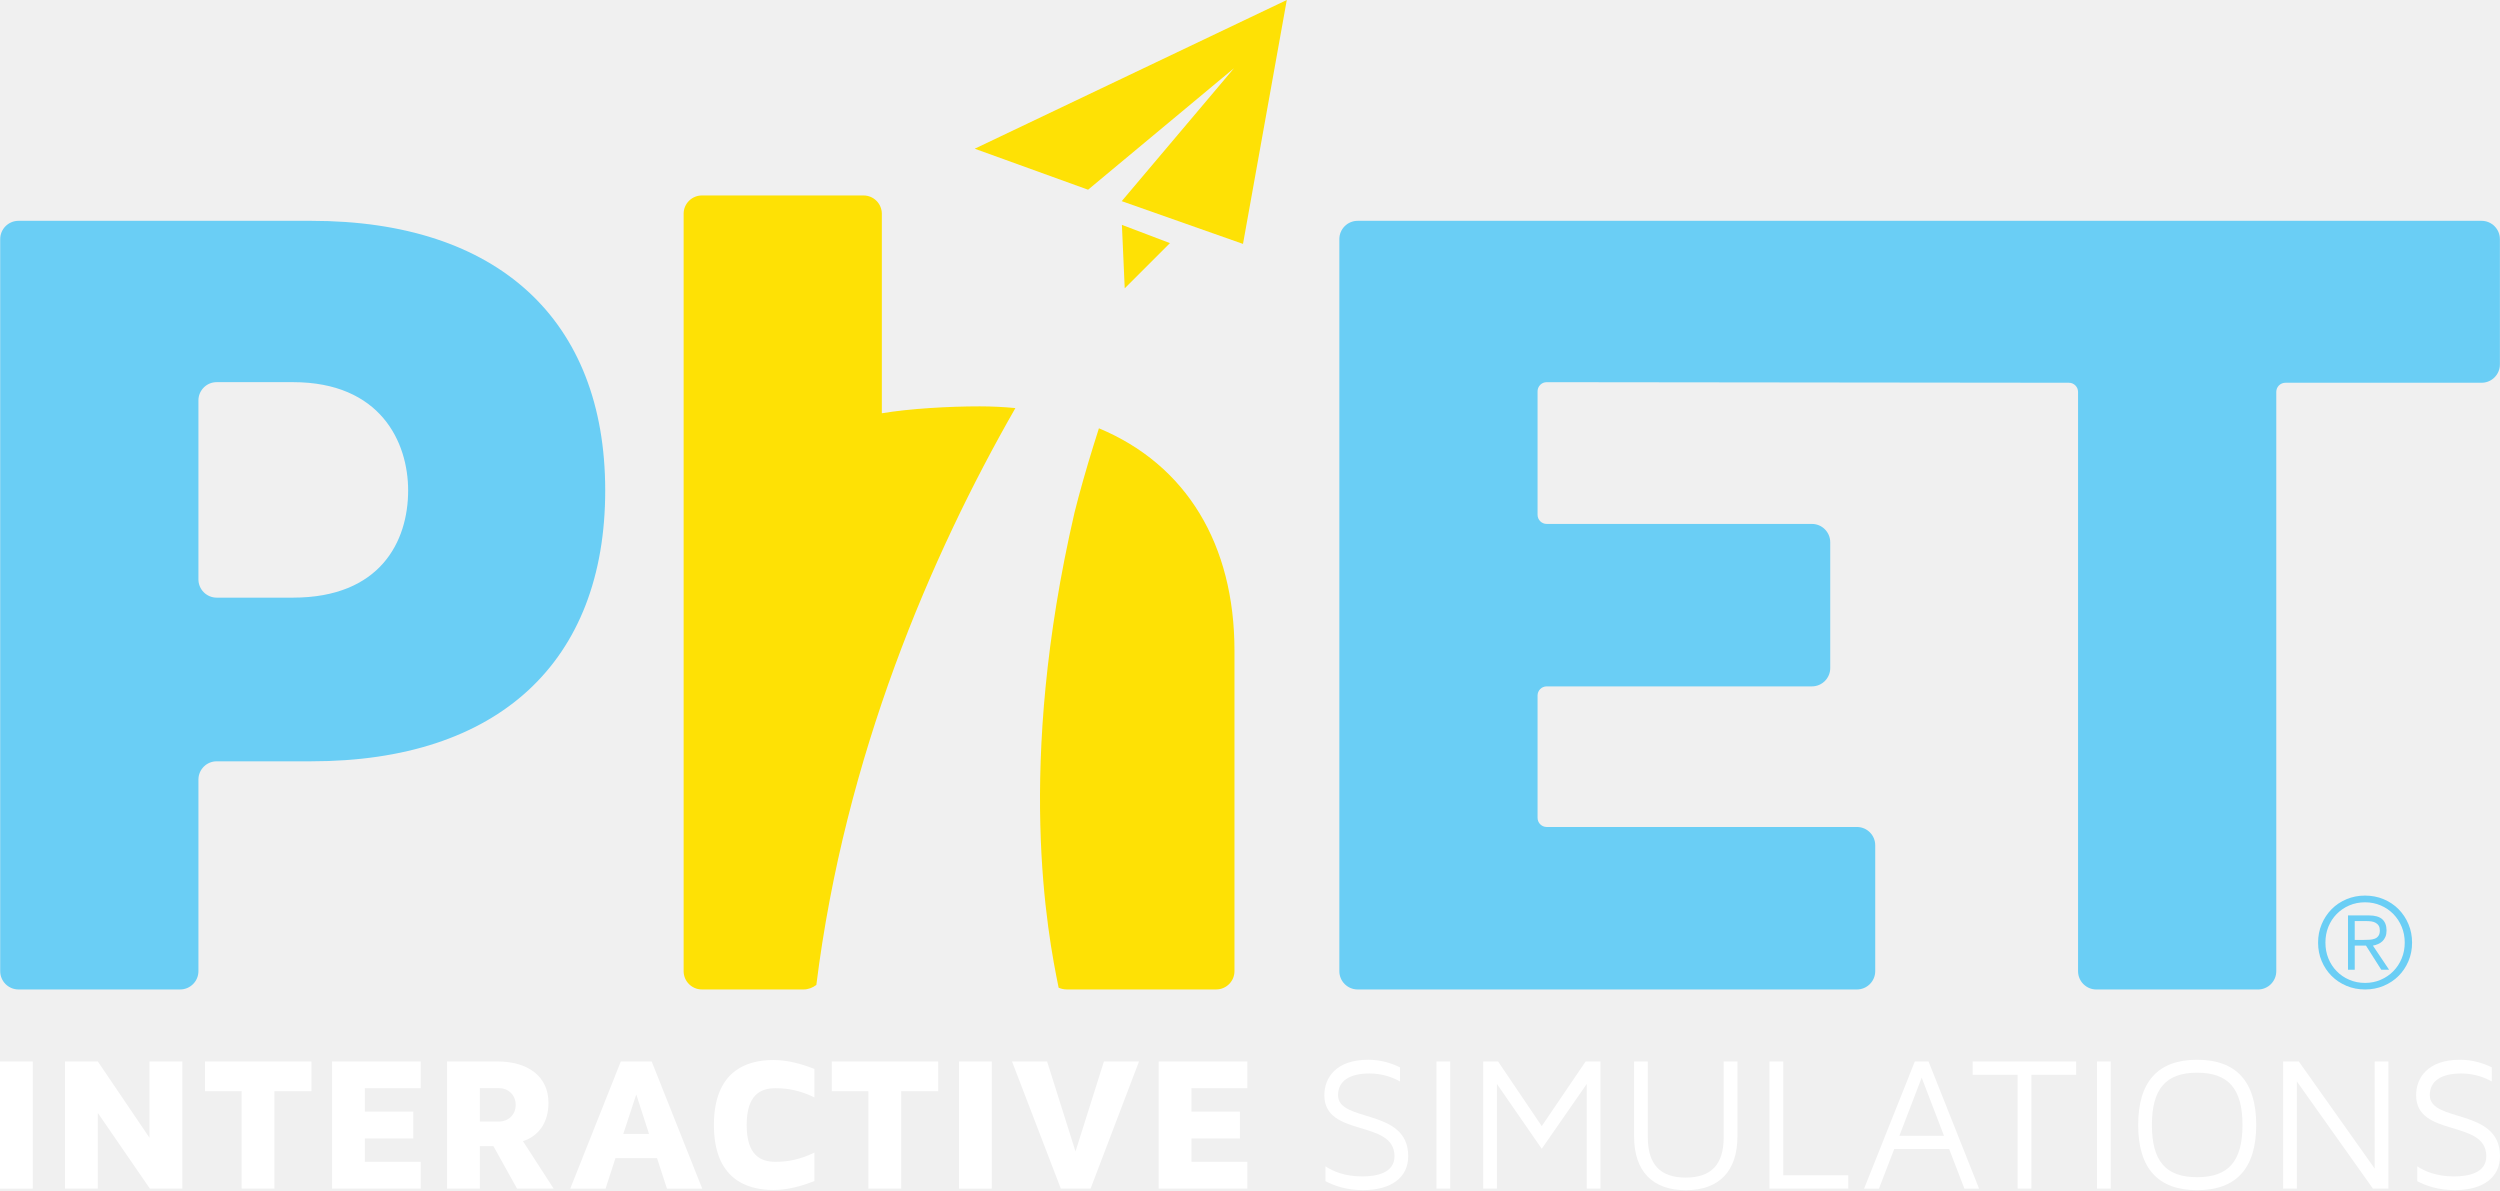
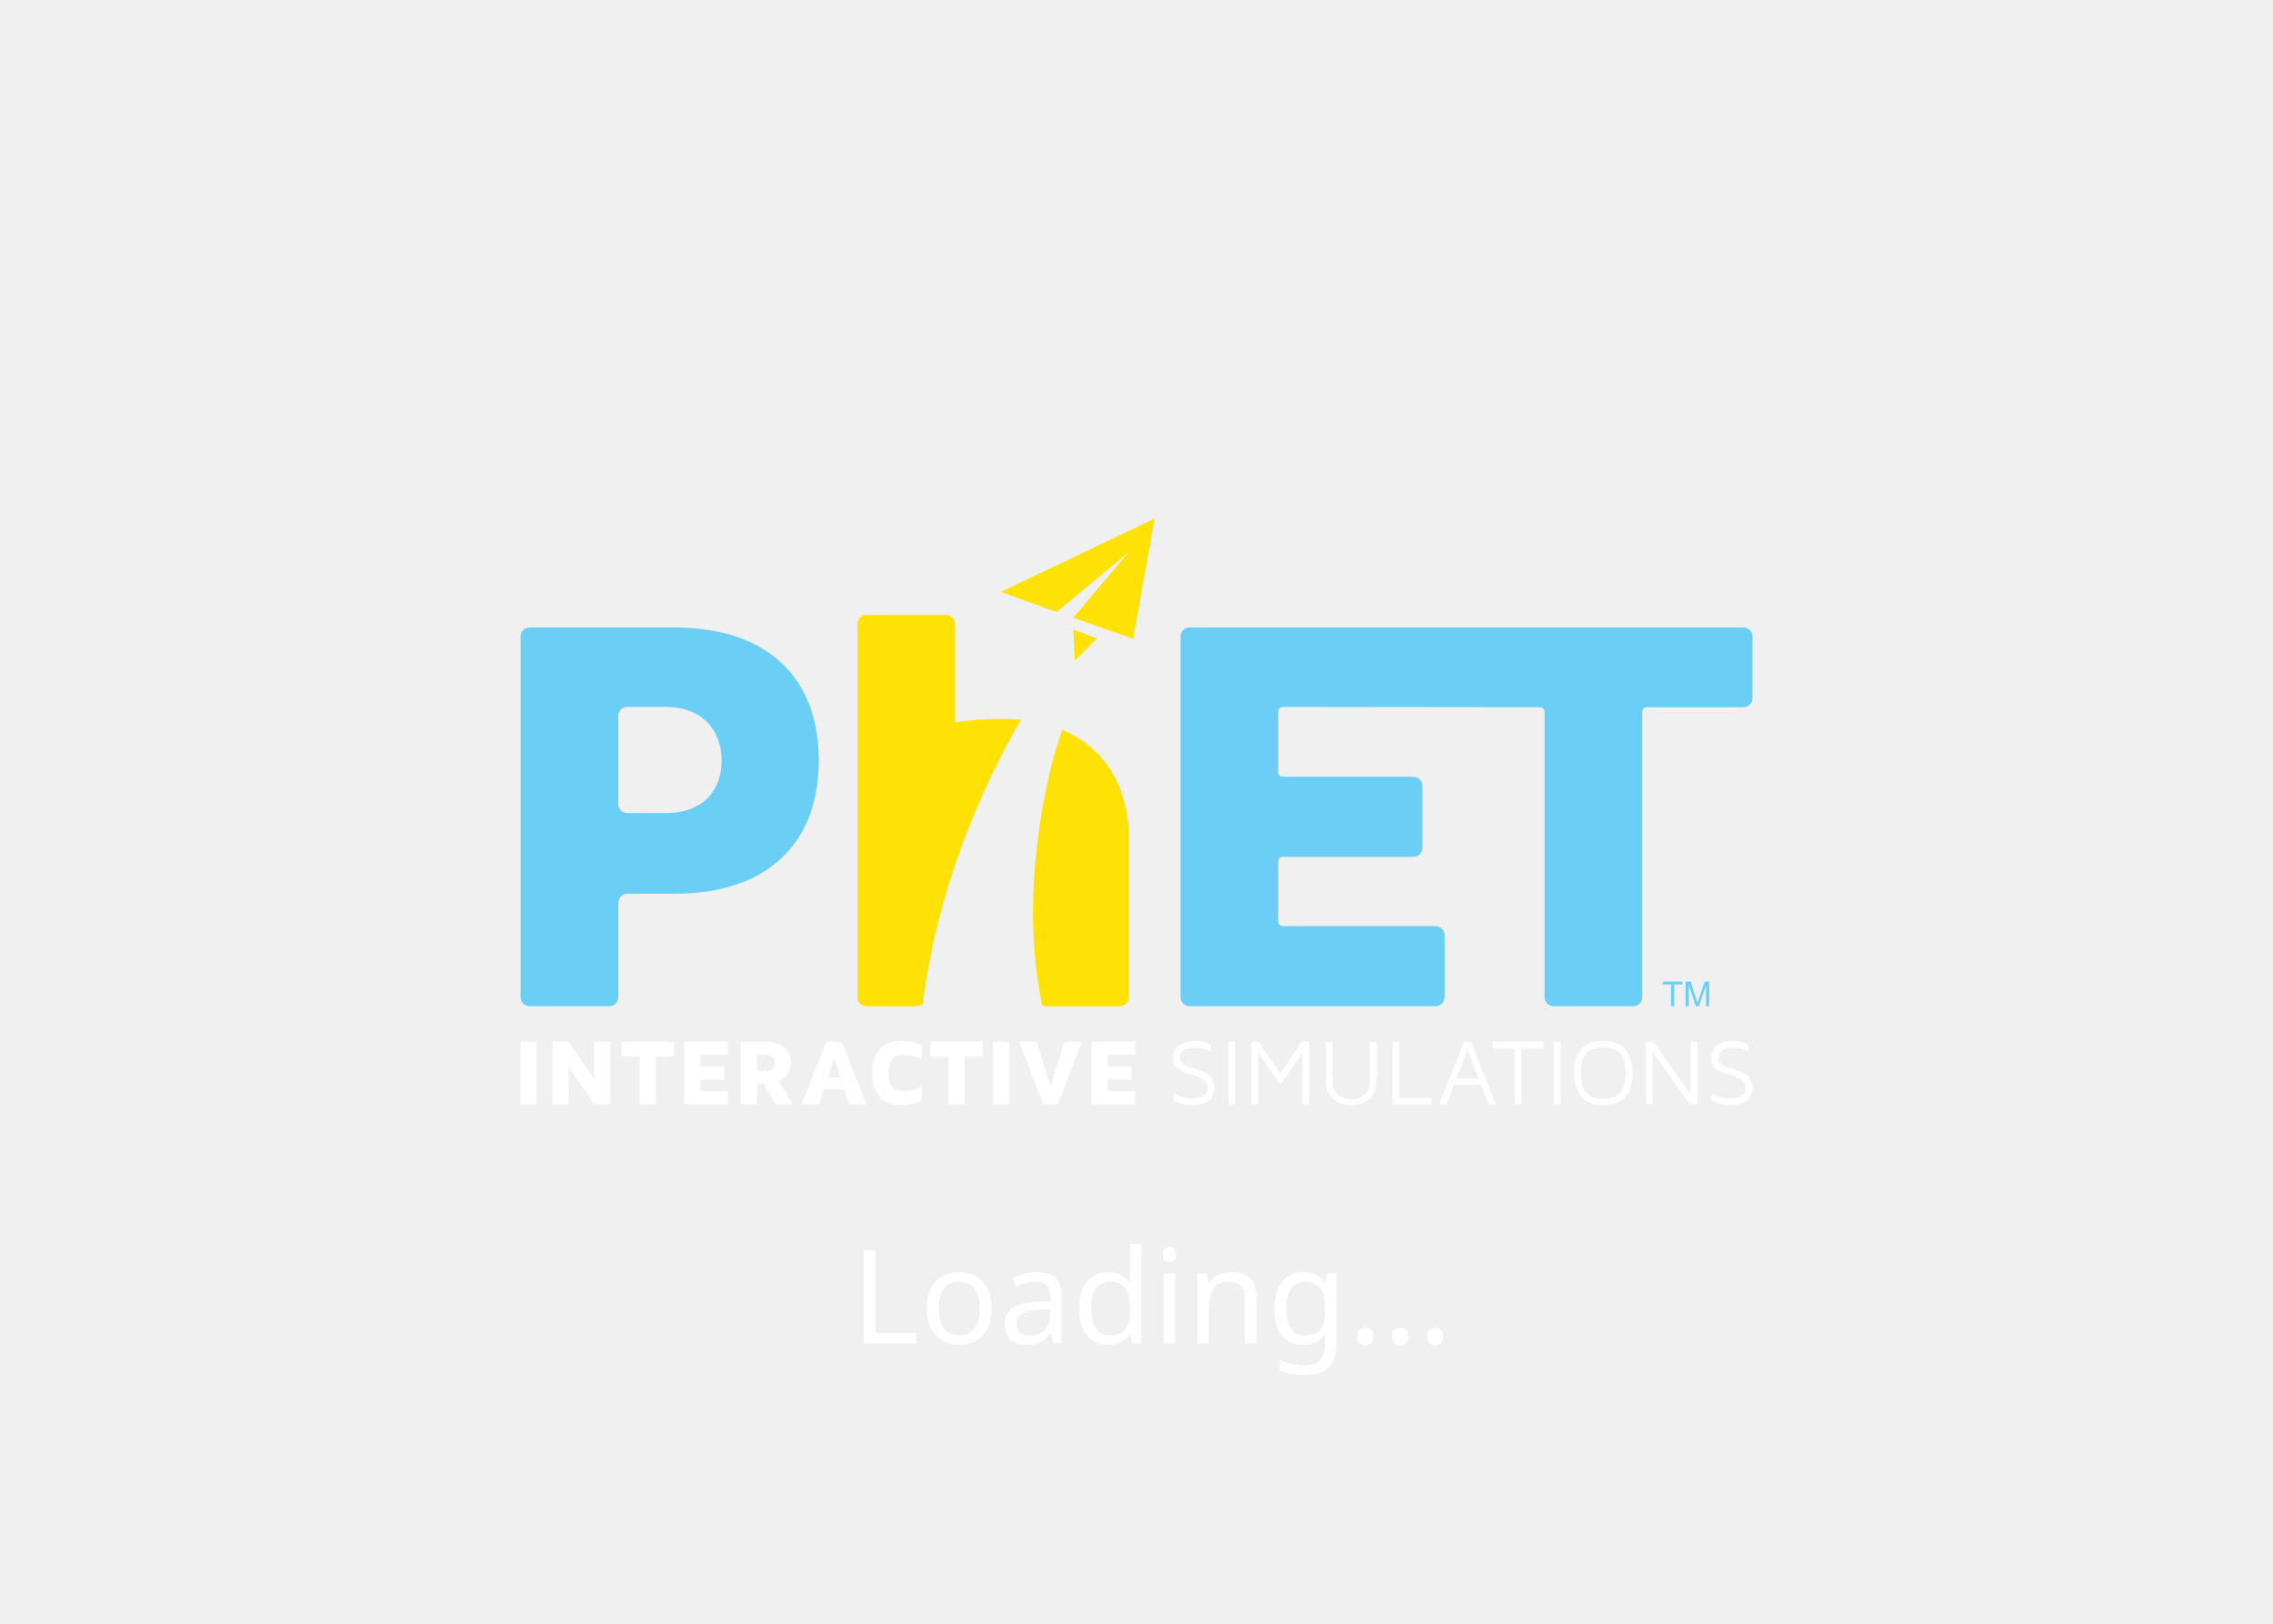
- <svg xmlns="http://www.w3.org/2000/svg" version="1.1" id="Layer_2" x="0px" y="0px" width="273.172px" height="130.05px" viewBox="115.415 114.975 273.172 130.05" enable-background="new 115.415 114.975 273.172 130.05" xml:space="preserve">
+ <svg xmlns="http://www.w3.org/2000/svg" version="1.1" id="Layer_2" x="0px" y="0px" width="504px" height="360px" viewBox="0 0 504 360" enable-background="new 0 0 504 360" xml:space="preserve">
  <g>
    <path fill="#6ACEF5" d="M149.437,139.104h-32c-1.104,0-2,0.896-2,2v79.988c0,1.104,0.896,2,2,2h17.66c1.104,0,2-0.896,2-2v-20.93   c0-1.105,0.895-2,2-2h10.34c20.398,0,32.109-10.83,32.109-29.592C181.545,149.932,169.834,139.104,149.437,139.104z    M147.422,180.279h-8.326c-1.105,0-2-0.896-2-2v-19.547c0-1.105,0.895-2,2-2h8.326c9.568,0,12.59,6.547,12.59,11.838   C160.012,174.111,156.99,180.279,147.422,180.279z" />
    <path fill="#6ACEF5" d="M386.573,139.104h-122.81c-1.104,0-2,0.896-2,2v79.988c0,1.104,0.896,2,2,2h54.555c1.104,0,2-0.896,2-2   v-13.754c0-1.105-0.896-2-2-2h-33.896c-0.553,0-1-0.447-1-1v-13.363c0-0.553,0.447-1,1-1h28.98c1.104,0,2-0.896,2-2v-13.751   c0-1.104-0.896-2-2-2h-28.98c-0.553,0-1-0.448-1-1v-13.489c0-0.552,0.447-1,1-1l57.059,0.063c0.554,0,1,0.449,1,1v63.297   c0,1.104,0.896,2,2,2h17.66c1.104,0,2-0.896,2-2v-63.297c0-0.551,0.445-1,1-1h21.434c1.104,0,2-0.896,2-2v-13.691   C388.573,140,387.678,139.104,386.573,139.104z" />
  </g>
  <g>
    <rect x="115.415" y="230.961" fill="#FFFFFF" width="3.581" height="13.895" />
-     <polygon fill="#FFFFFF" points="131.749,239.295 126.104,230.961 122.521,230.961 122.521,244.855 126.104,244.855    126.104,236.586 131.794,244.855 135.336,244.855 135.336,230.961 131.749,230.961  " />
-     <polygon fill="#FFFFFF" points="137.818,234.21 141.818,234.21 141.818,244.855 145.4,244.855 145.4,234.21 149.446,234.21    149.446,230.961 137.818,230.961  " />
-     <polygon fill="#FFFFFF" points="151.698,244.855 161.386,244.855 161.386,241.922 155.281,241.922 155.281,239.376    160.573,239.376 160.573,236.438 155.281,236.438 155.281,233.878 161.386,233.878 161.386,230.961 151.698,230.961  " />
+     <polygon fill="#FFFFFF" points="131.749,239.295 126.104,230.961 122.521,230.961 122.521,244.855 126.104,244.855   126.104,236.586 131.794,244.855 135.336,244.855 135.336,230.961 131.749,230.961  " />
+     <polygon fill="#FFFFFF" points="137.818,234.21 141.818,234.21 141.818,244.855 145.4,244.855 145.4,234.21 149.446,234.21   149.446,230.961 137.818,230.961  " />
+     <polygon fill="#FFFFFF" points="151.698,244.855 161.386,244.855 161.386,241.922 155.281,241.922 155.281,239.376   160.573,239.376 160.573,236.438 155.281,236.438 155.281,233.878 161.386,233.878 161.386,230.961 151.698,230.961  " />
    <path fill="#FFFFFF" d="M175.345,235.479c0-2.935-2.291-4.521-5.599-4.521h-5.483v13.896h3.586v-4.645h1.479l2.583,4.645h4   l-3.354-5.186C174.163,239.146,175.345,237.771,175.345,235.479z M169.975,237.523h-2.126v-3.646h2.126   c0.933,0,1.79,0.706,1.79,1.833C171.765,236.812,170.908,237.523,169.975,237.523z" />
    <path fill="#FFFFFF" d="M183.25,230.961l-5.524,13.895h3.858l1.081-3.332h4.542l1.085,3.332h3.855l-5.523-13.895H183.25z    M183.52,238.877l1.42-4.312l1.392,4.312H183.52z" />
    <path fill="#FFFFFF" d="M193.423,237.9c0,5.873,3.539,7.104,6.518,7.104c1.479,0,3.002-0.396,4.459-0.98v-3.104   c-1.521,0.729-2.815,1.005-4.25,1.005c-1.646,0-3.147-0.729-3.147-4.021c0-3.295,1.501-4.021,3.147-4.021   c1.434,0,2.728,0.27,4.25,1.001v-3.104c-1.457-0.582-2.98-0.979-4.459-0.979C196.962,230.795,193.423,232.021,193.423,237.9z" />
-     <polygon fill="#FFFFFF" points="206.302,234.21 210.301,234.21 210.301,244.855 213.886,244.855 213.886,234.21 217.928,234.21    217.928,230.961 206.302,230.961  " />
+     <polygon fill="#FFFFFF" points="206.302,234.21 210.301,234.21 210.301,244.855 213.886,244.855 213.886,234.21 217.928,234.21   217.928,230.961 206.302,230.961  " />
    <rect x="220.201" y="230.961" fill="#FFFFFF" width="3.585" height="13.895" />
-     <polygon fill="#FFFFFF" points="232.934,240.795 229.831,230.961 225.997,230.961 231.33,244.855 234.581,244.855 239.874,230.961    236.039,230.961  " />
-     <polygon fill="#FFFFFF" points="242.023,244.855 251.71,244.855 251.71,241.922 245.605,241.922 245.605,239.376 250.897,239.376    250.897,236.438 245.605,236.438 245.605,233.878 251.71,233.878 251.71,230.961 242.023,230.961  " />
+     <polygon fill="#FFFFFF" points="232.934,240.795 229.831,230.961 225.997,230.961 231.33,244.855 234.581,244.855 239.874,230.961   236.039,230.961  " />
+     <polygon fill="#FFFFFF" points="242.023,244.855 251.71,244.855 251.71,241.922 245.605,241.922 245.605,239.376 250.897,239.376   250.897,236.438 245.605,236.438 245.605,233.878 251.71,233.878 251.71,230.961 242.023,230.961  " />
    <path fill="#FFFFFF" d="M261.622,234.646c0-1.541,1.229-2.373,3.44-2.373c1.414,0,2.561,0.438,3.332,0.875v-1.545   c-0.896-0.438-2.064-0.83-3.48-0.83c-3.542,0-4.79,2-4.79,3.873c0,4.646,7.665,2.604,7.665,6.666c0,1.834-1.938,2.209-3.543,2.209   c-1.893,0-3.184-0.562-3.998-1.104v1.622c0.979,0.522,2.334,0.979,4.104,0.979c3.104,0,4.938-1.397,4.938-3.713   C269.291,236.001,261.622,237.689,261.622,234.646z" />
    <rect x="272.378" y="230.959" fill="#FFFFFF" width="1.5" height="13.896" />
-     <polygon fill="#FFFFFF" points="283.879,238.023 279.107,230.961 277.484,230.961 277.484,244.855 278.984,244.855 278.984,233.42    283.879,240.501 288.796,233.42 288.796,244.855 290.296,244.855 290.296,230.961 288.674,230.961  " />
+     <polygon fill="#FFFFFF" points="283.879,238.023 279.107,230.961 277.484,230.961 277.484,244.855 278.984,244.855 278.984,233.42   283.879,240.501 288.796,233.42 288.796,244.855 290.296,244.855 290.296,230.961 288.674,230.961  " />
    <path fill="#FFFFFF" d="M303.761,239.232c0,2.978-1.353,4.416-4.144,4.416c-2.795,0-4.148-1.438-4.148-4.416v-8.271h-1.5v8.186   c0,3.793,2.001,5.879,5.648,5.879c3.645,0,5.646-2.086,5.646-5.879v-8.186h-1.505L303.761,239.232L303.761,239.232z" />
-     <polygon fill="#FFFFFF" points="310.268,230.961 308.766,230.961 308.766,244.855 317.373,244.855 317.373,243.398    310.268,243.398  " />
+     <polygon fill="#FFFFFF" points="310.268,230.961 308.766,230.961 308.766,244.855 317.373,244.855 317.373,243.398   310.268,243.398  " />
    <path fill="#FFFFFF" d="M324.646,230.961l-5.543,13.895h1.623l1.67-4.33h6l1.666,4.33h1.604l-5.521-13.895H324.646z    M322.957,239.084l2.438-6.354l2.438,6.354H322.957z" />
-     <polygon fill="#FFFFFF" points="330.963,232.418 335.879,232.418 335.879,244.855 337.38,244.855 337.38,232.418 342.273,232.418    342.273,230.961 330.963,230.961  " />
+     <polygon fill="#FFFFFF" points="330.963,232.418 335.879,232.418 335.879,244.855 337.38,244.855 337.38,232.418 342.273,232.418   342.273,230.961 330.963,230.961  " />
    <rect x="344.55" y="230.959" fill="#FFFFFF" width="1.5" height="13.896" />
    <path fill="#FFFFFF" d="M355.489,230.773c-4.271,0-6.438,2.395-6.438,7.127c0,4.726,2.167,7.123,6.438,7.123   c4.293,0,6.46-2.397,6.46-7.123C361.949,233.168,359.782,230.773,355.489,230.773z M355.489,243.605   c-3.417,0-4.938-1.748-4.938-5.705c0-3.939,1.521-5.713,4.938-5.713c3.438,0,4.96,1.771,4.96,5.713   C360.449,241.857,358.93,243.605,355.489,243.605z" />
-     <polygon fill="#FFFFFF" points="374.895,242.666 366.602,230.961 364.893,230.961 364.893,244.855 366.393,244.855    366.393,233.148 374.704,244.855 376.395,244.855 376.395,230.961 374.895,230.961  " />
+     <polygon fill="#FFFFFF" points="374.895,242.666 366.602,230.961 364.893,230.961 364.893,244.855 366.393,244.855   366.393,233.148 374.704,244.855 376.395,244.855 376.395,230.961 374.895,230.961  " />
    <path fill="#FFFFFF" d="M380.916,234.646c0-1.541,1.229-2.373,3.438-2.373c1.418,0,2.563,0.438,3.338,0.875v-1.545   c-0.896-0.438-2.063-0.83-3.479-0.83c-3.542,0-4.792,2-4.792,3.873c0,4.646,7.669,2.604,7.669,6.666   c0,1.834-1.938,2.209-3.545,2.209c-1.896,0-3.188-0.562-4-1.104v1.622c0.979,0.522,2.336,0.979,4.104,0.979   c3.104,0,4.938-1.397,4.938-3.713C388.585,236.001,380.916,237.689,380.916,234.646z" />
  </g>
  <g>
    <path fill="#FEE105" d="M235.493,161.775c-0.799,2.488-1.557,5.004-2.244,7.569c-0.145,0.539-0.283,1.091-0.423,1.64   c-6.436,27.812-2.946,45.999-1.735,51.918c0.281,0.119,0.58,0.188,0.882,0.188h16.331c1.105,0,2-0.896,2-2v-35.02   C250.304,174.464,245.052,165.753,235.493,161.775z" />
    <path fill="#FEE105" d="M211.772,160.132v-21.799c0-1.104-0.896-2-2-2h-17.658c-1.104,0-2,0.896-2,2v82.759c0,1.104,0.896,2,2,2   h11.109c0.504,0,0.991-0.191,1.393-0.494c3.131-25.072,12.497-46.885,21.75-63.033c-1.254-0.119-2.548-0.188-3.891-0.188   C219.075,159.376,214.793,159.626,211.772,160.132z" />
-     <polygon fill="#FEE105" points="221.92,131.225 234.307,135.705 250.253,122.428 237.983,136.955 251.236,141.627 256.021,114.975     " />
+     <polygon fill="#FEE105" points="221.92,131.225 234.307,135.705 250.253,122.428 237.983,136.955 251.236,141.627 256.021,114.975    " />
    <polygon fill="#FEE105" points="238.004,139.547 238.312,146.48 243.254,141.54  " />
  </g>
  <g>
-     <path fill="#6ACEF5" d="M375.873,213.23c0.625,0.263,1.169,0.625,1.629,1.09c0.46,0.468,0.821,1.01,1.083,1.636   c0.265,0.626,0.394,1.3,0.394,2.015c0,0.729-0.129,1.401-0.394,2.023c-0.262,0.622-0.623,1.16-1.083,1.622   c-0.46,0.459-1.004,0.819-1.629,1.082c-0.627,0.265-1.303,0.395-2.027,0.395c-0.729,0-1.404-0.13-2.031-0.395   c-0.625-0.263-1.168-0.623-1.627-1.082c-0.461-0.462-0.821-1-1.084-1.622c-0.264-0.622-0.395-1.296-0.395-2.023   c0-0.715,0.131-1.39,0.395-2.015c0.263-0.626,0.623-1.168,1.084-1.636c0.459-0.465,1.002-0.827,1.627-1.09   c0.627-0.264,1.304-0.396,2.031-0.396C374.57,212.836,375.246,212.968,375.873,213.23z M372.111,213.913   c-0.53,0.231-0.985,0.544-1.373,0.938c-0.387,0.397-0.689,0.859-0.905,1.394c-0.217,0.534-0.321,1.11-0.321,1.726   c0,0.62,0.104,1.193,0.321,1.728c0.216,0.534,0.519,0.997,0.905,1.393c0.387,0.399,0.843,0.711,1.373,0.938   c0.529,0.232,1.105,0.347,1.734,0.347c0.613,0,1.188-0.112,1.717-0.347c0.529-0.229,0.985-0.539,1.373-0.938   c0.388-0.396,0.691-0.858,0.912-1.393c0.221-0.533,0.33-1.107,0.33-1.728c0-0.615-0.109-1.191-0.33-1.726   c-0.221-0.533-0.524-0.995-0.912-1.394c-0.388-0.396-0.844-0.707-1.373-0.938c-0.529-0.229-1.104-0.345-1.717-0.345   C373.218,213.568,372.641,213.684,372.111,213.913z M371.979,220.938v-5.937h2.279c0.672,0,1.159,0.142,1.471,0.424   c0.306,0.282,0.461,0.687,0.461,1.22c0,0.26-0.037,0.482-0.116,0.678c-0.081,0.191-0.187,0.355-0.324,0.49   c-0.14,0.133-0.298,0.238-0.478,0.316s-0.371,0.137-0.572,0.172l1.768,2.637h-0.855l-1.67-2.637h-1.229v2.637H371.979z    M374.335,217.659c0.216-0.011,0.406-0.052,0.571-0.116c0.166-0.062,0.3-0.166,0.4-0.311c0.102-0.144,0.151-0.34,0.151-0.588   c0-0.209-0.04-0.381-0.117-0.511c-0.077-0.128-0.185-0.231-0.317-0.309c-0.135-0.081-0.282-0.132-0.447-0.16   c-0.167-0.028-0.342-0.042-0.525-0.042h-1.338v2.057h0.965C373.898,217.682,374.119,217.676,374.335,217.659z" />
+     <text transform="matrix(1 0 0 1 188.709 297.876)" fill="#FFFFFF" font-family="'Tahoma'" font-size="29">Loading...</text>
+   </g>
+   <g>
+     <path fill="#6ACEF5" d="M370.51,223.093v-4.822h-1.801v-0.646h4.333v0.646h-1.808v4.822H370.51z" />
+     <path fill="#6ACEF5" d="M373.762,223.093v-5.468h1.09l1.294,3.871c0.118,0.361,0.206,0.631,0.26,0.81   c0.062-0.199,0.159-0.491,0.291-0.876l1.311-3.805h0.972v5.468h-0.696v-4.576l-1.589,4.576h-0.653l-1.582-4.655v4.655H373.762z" />
  </g>
</svg>
